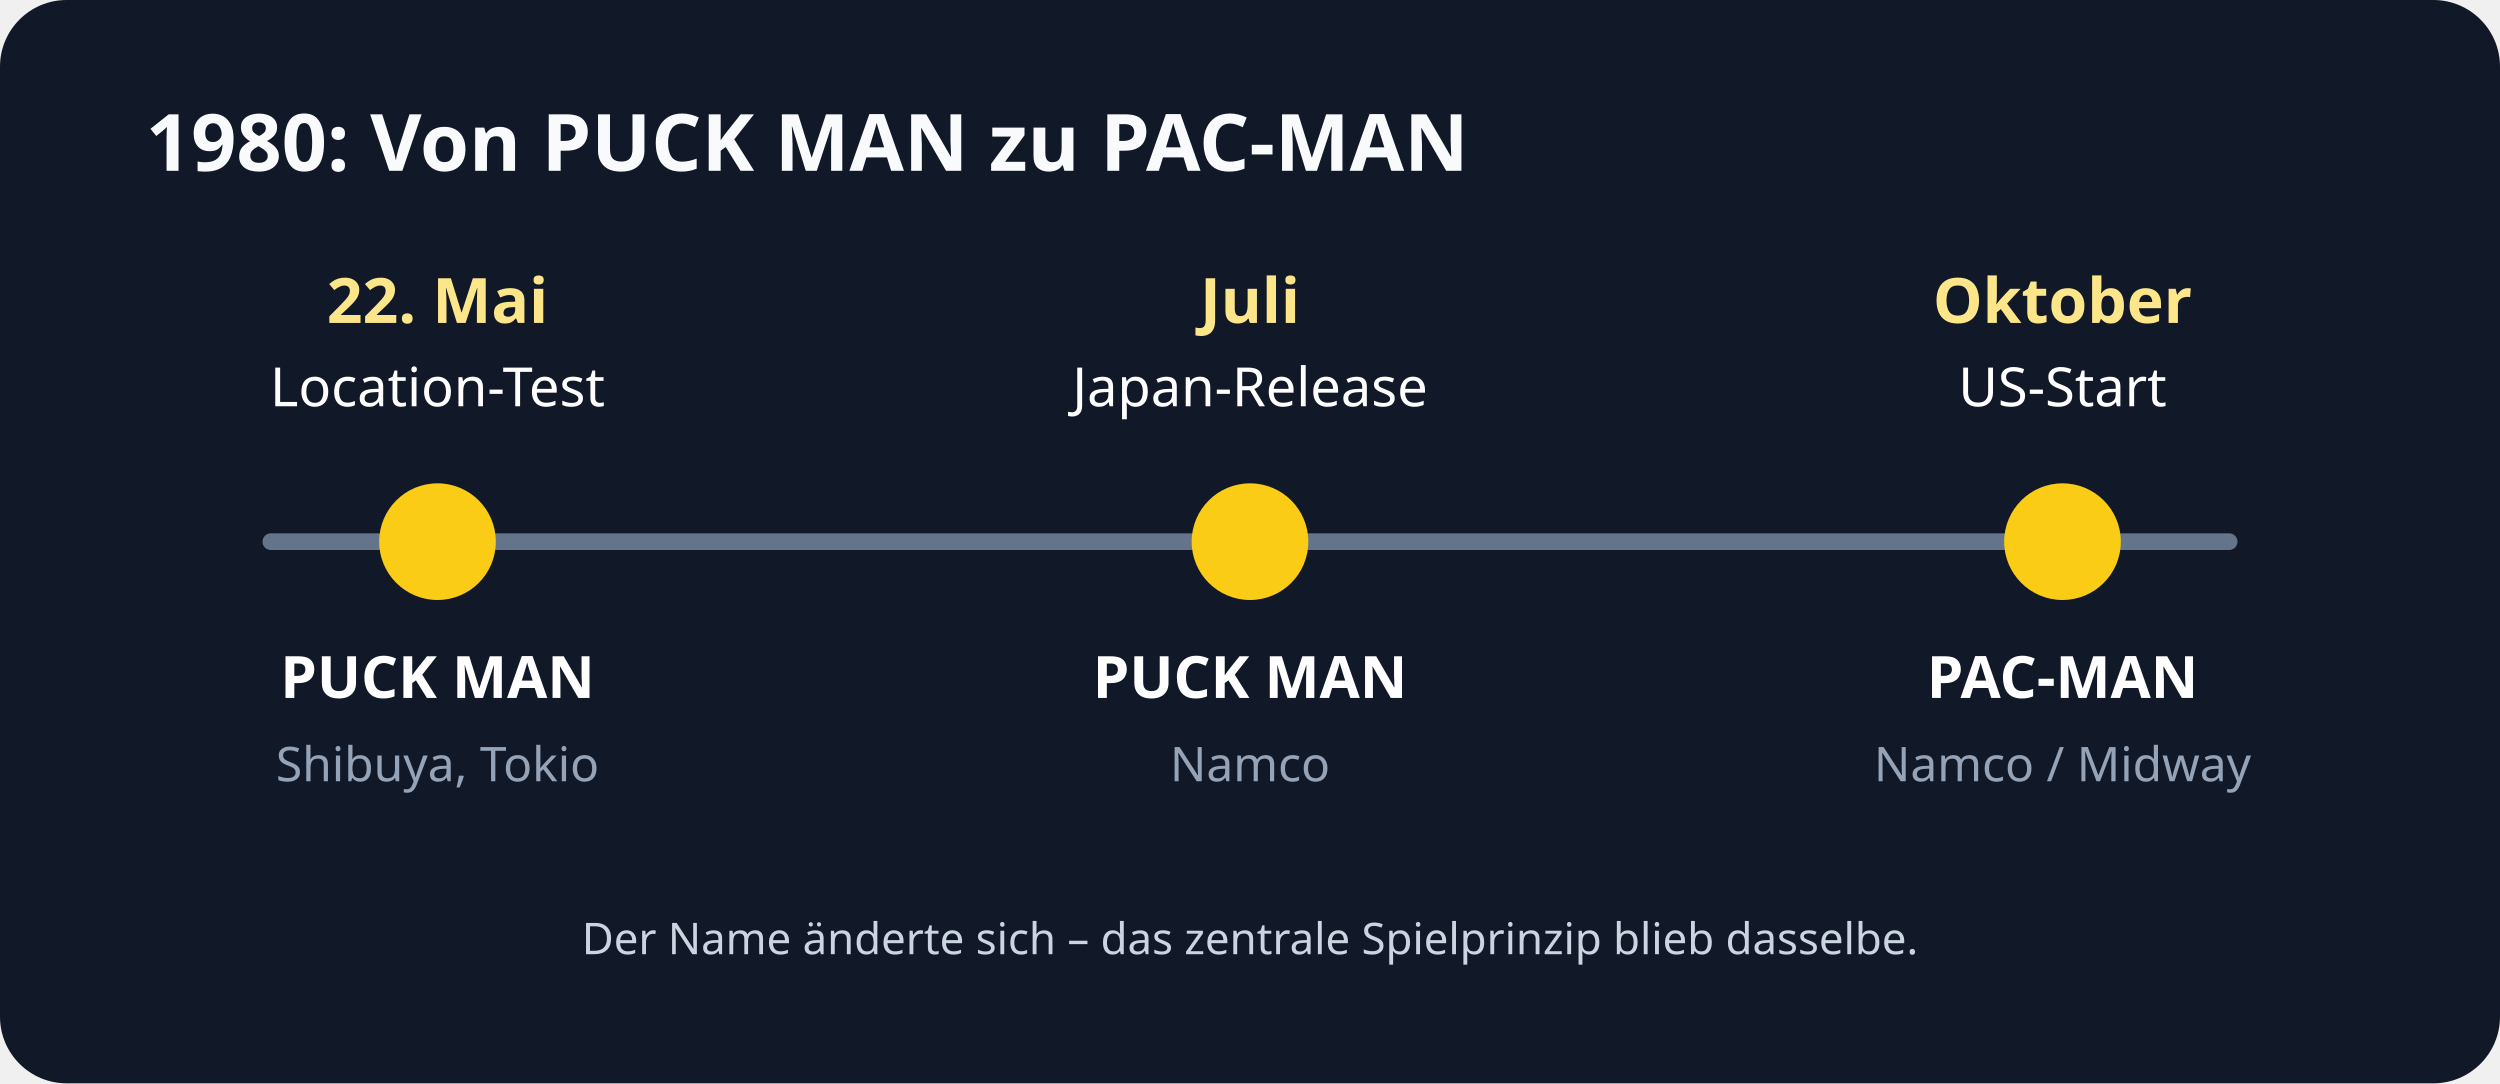
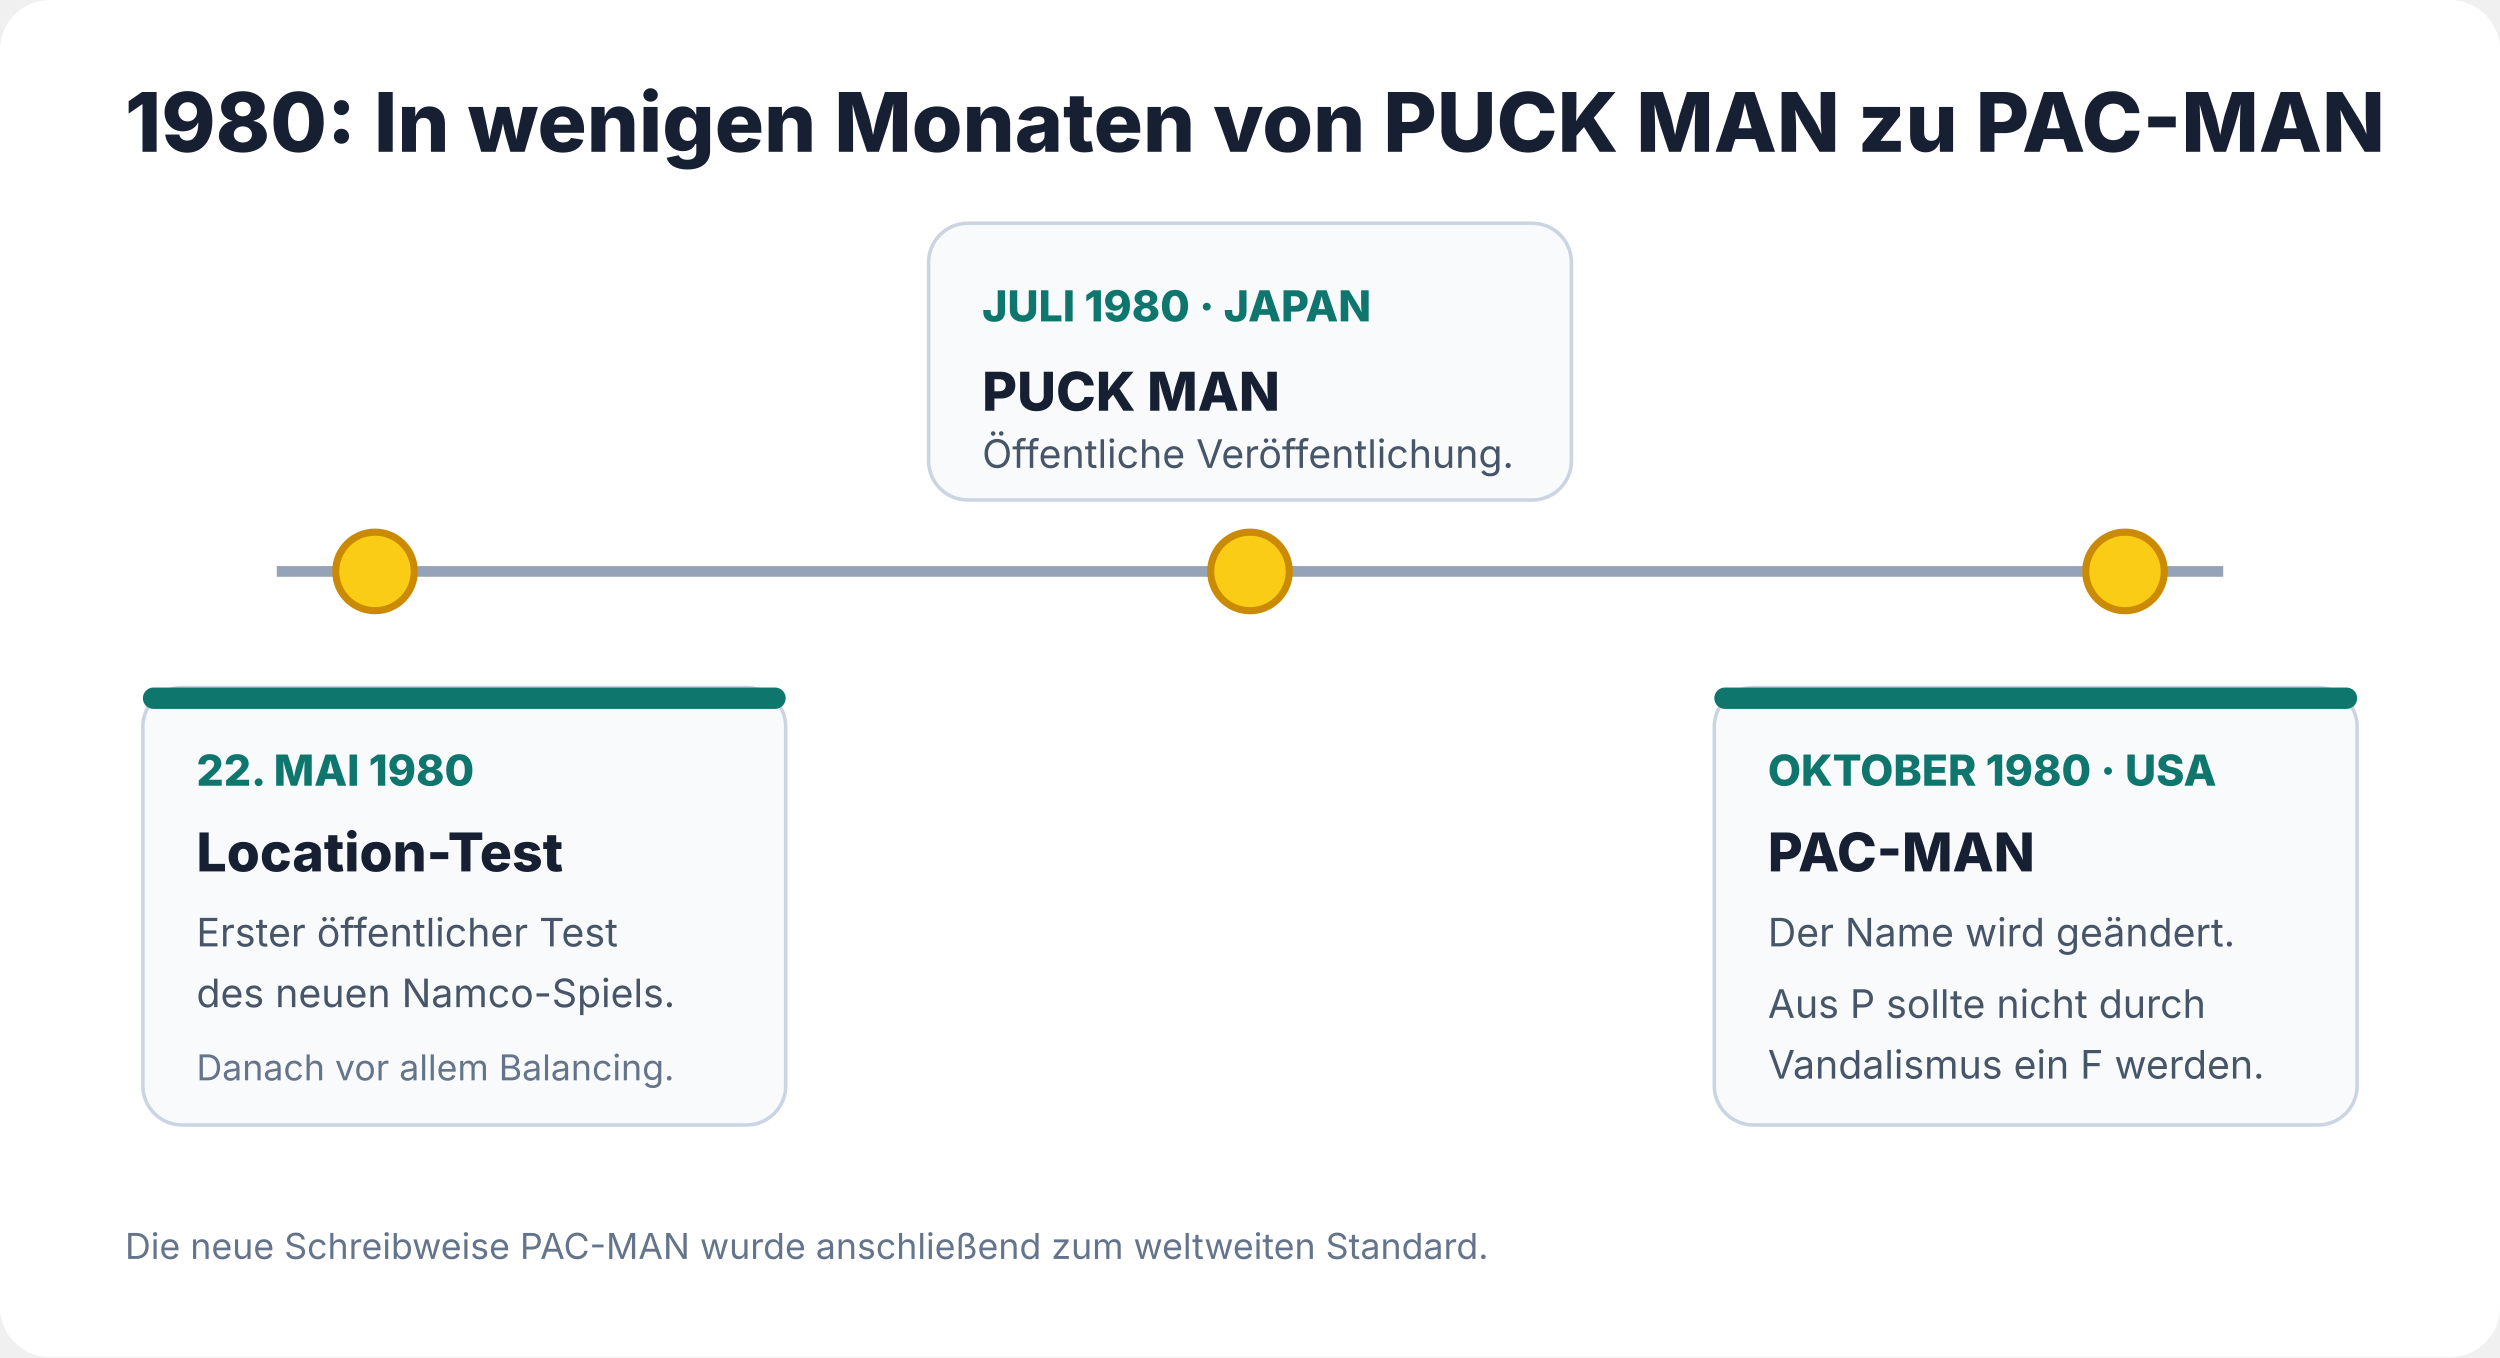
- <svg xmlns="http://www.w3.org/2000/svg" width="1200" height="520" viewBox="0 0 1200 520" role="img" aria-labelledby="title desc">
-   <rect width="1200" height="520" rx="32" fill="#111827" />
-   <text x="70" y="82" fill="#f9fafb" font-family="system-ui, sans-serif" font-size="38" font-weight="700">1980: Von PUCK MAN zu PAC-MAN</text>
-   <line x1="130" y1="260" x2="1070" y2="260" stroke="#64748b" stroke-width="8" stroke-linecap="round" />
-   <circle cx="210" cy="260" r="28" fill="#facc15" />
-   <circle cx="600" cy="260" r="28" fill="#facc15" />
-   <circle cx="990" cy="260" r="28" fill="#facc15" />
-   <text x="210" y="155" text-anchor="middle" fill="#fde68a" font-family="system-ui, sans-serif" font-size="30" font-weight="700">22. Mai</text>
-   <text x="210" y="195" text-anchor="middle" fill="#fff" font-family="system-ui, sans-serif" font-size="26">Location-Test</text>
-   <text x="210" y="335" text-anchor="middle" fill="#fff" font-family="system-ui, sans-serif" font-size="28" font-weight="700">PUCK MAN</text>
-   <text x="210" y="375" text-anchor="middle" fill="#94a3b8" font-family="system-ui, sans-serif" font-size="23">Shibuya, Tokio</text>
-   <text x="600" y="155" text-anchor="middle" fill="#fde68a" font-family="system-ui, sans-serif" font-size="30" font-weight="700">Juli</text>
-   <text x="600" y="195" text-anchor="middle" fill="#fff" font-family="system-ui, sans-serif" font-size="26">Japan-Release</text>
-   <text x="600" y="335" text-anchor="middle" fill="#fff" font-family="system-ui, sans-serif" font-size="28" font-weight="700">PUCK MAN</text>
-   <text x="600" y="375" text-anchor="middle" fill="#94a3b8" font-family="system-ui, sans-serif" font-size="23">Namco</text>
-   <text x="990" y="155" text-anchor="middle" fill="#fde68a" font-family="system-ui, sans-serif" font-size="30" font-weight="700">Oktober</text>
-   <text x="990" y="195" text-anchor="middle" fill="#fff" font-family="system-ui, sans-serif" font-size="26">US-Start</text>
-   <text x="990" y="335" text-anchor="middle" fill="#fff" font-family="system-ui, sans-serif" font-size="28" font-weight="700">PAC-MAN</text>
-   <text x="990" y="375" text-anchor="middle" fill="#94a3b8" font-family="system-ui, sans-serif" font-size="23">Namco / Midway</text>
-   <text x="600" y="458" text-anchor="middle" fill="#cbd5e1" font-family="system-ui, sans-serif" font-size="21">Der Name änderte sich – das zentrale Spielprinzip blieb dasselbe.</text>
+ <svg xmlns="http://www.w3.org/2000/svg" viewBox="0 0 1400 760" role="img" aria-labelledby="title desc">
+   <style>
+     text{font-family:system-ui,-apple-system,BlinkMacSystemFont,"Segoe UI",sans-serif;fill:#172033}
+     .title{font-size:46px;font-weight:800}
+     .date{font-size:24px;font-weight:800;fill:#0f766e}
+     .head{font-size:30px;font-weight:800}
+     .body{font-size:22px;fill:#475569}
+     .note{font-size:20px;fill:#64748b}
+     .line{stroke:#94a3b8;stroke-width:6}
+     .dot{fill:#facc15;stroke:#ca8a04;stroke-width:4}
+     .card{fill:#f8fafc;stroke:#cbd5e1;stroke-width:2}
+     .accent{fill:#0f766e}
+   </style>
+   <rect width="1400" height="760" rx="28" fill="#ffffff" />
+   <text x="70" y="85" class="title">1980: In wenigen Monaten von PUCK MAN zu PAC-MAN</text>
+   <line x1="155" y1="320" x2="1245" y2="320" class="line" />
+   <circle cx="210" cy="320" r="22" class="dot" />
+   <rect x="80" y="385" width="360" height="245" rx="22" class="card" />
+   <rect x="80" y="385" width="360" height="12" rx="6" class="accent" />
+   <text x="110" y="440" class="date">22. MAI 1980</text>
+   <text x="110" y="488" class="head">Location-Test</text>
+   <text x="110" y="530" class="body">Erster öffentlicher Test</text>
+   <text x="110" y="564" class="body">des neuen Namco-Spiels.</text>
+   <text x="110" y="605" class="note">Danach vor allem Balancing.</text>
+   <circle cx="700" cy="320" r="22" class="dot" />
+   <rect x="520" y="125" width="360" height="155" rx="22" class="card" />
+   <text x="550" y="180" class="date">JULI 1980 · JAPAN</text>
+   <text x="550" y="230" class="head">PUCK MAN</text>
+   <text x="550" y="262" class="body">Öffentliche Veröffentlichung.</text>
+   <circle cx="1190" cy="320" r="22" class="dot" />
+   <rect x="960" y="385" width="360" height="245" rx="22" class="card" />
+   <rect x="960" y="385" width="360" height="12" rx="6" class="accent" />
+   <text x="990" y="440" class="date">OKTOBER 1980 · USA</text>
+   <text x="990" y="488" class="head">PAC-MAN</text>
+   <text x="990" y="530" class="body">Der Name wird geändert.</text>
+   <text x="990" y="570" class="body">Aus P sollte nicht durch</text>
+   <text x="990" y="604" class="body">Vandalismus ein F werden.</text>
+   <text x="70" y="705" class="note">Die neue Schreibweise PAC-MAN wurde anschließend zum weltweiten Standard.</text>
</svg>
